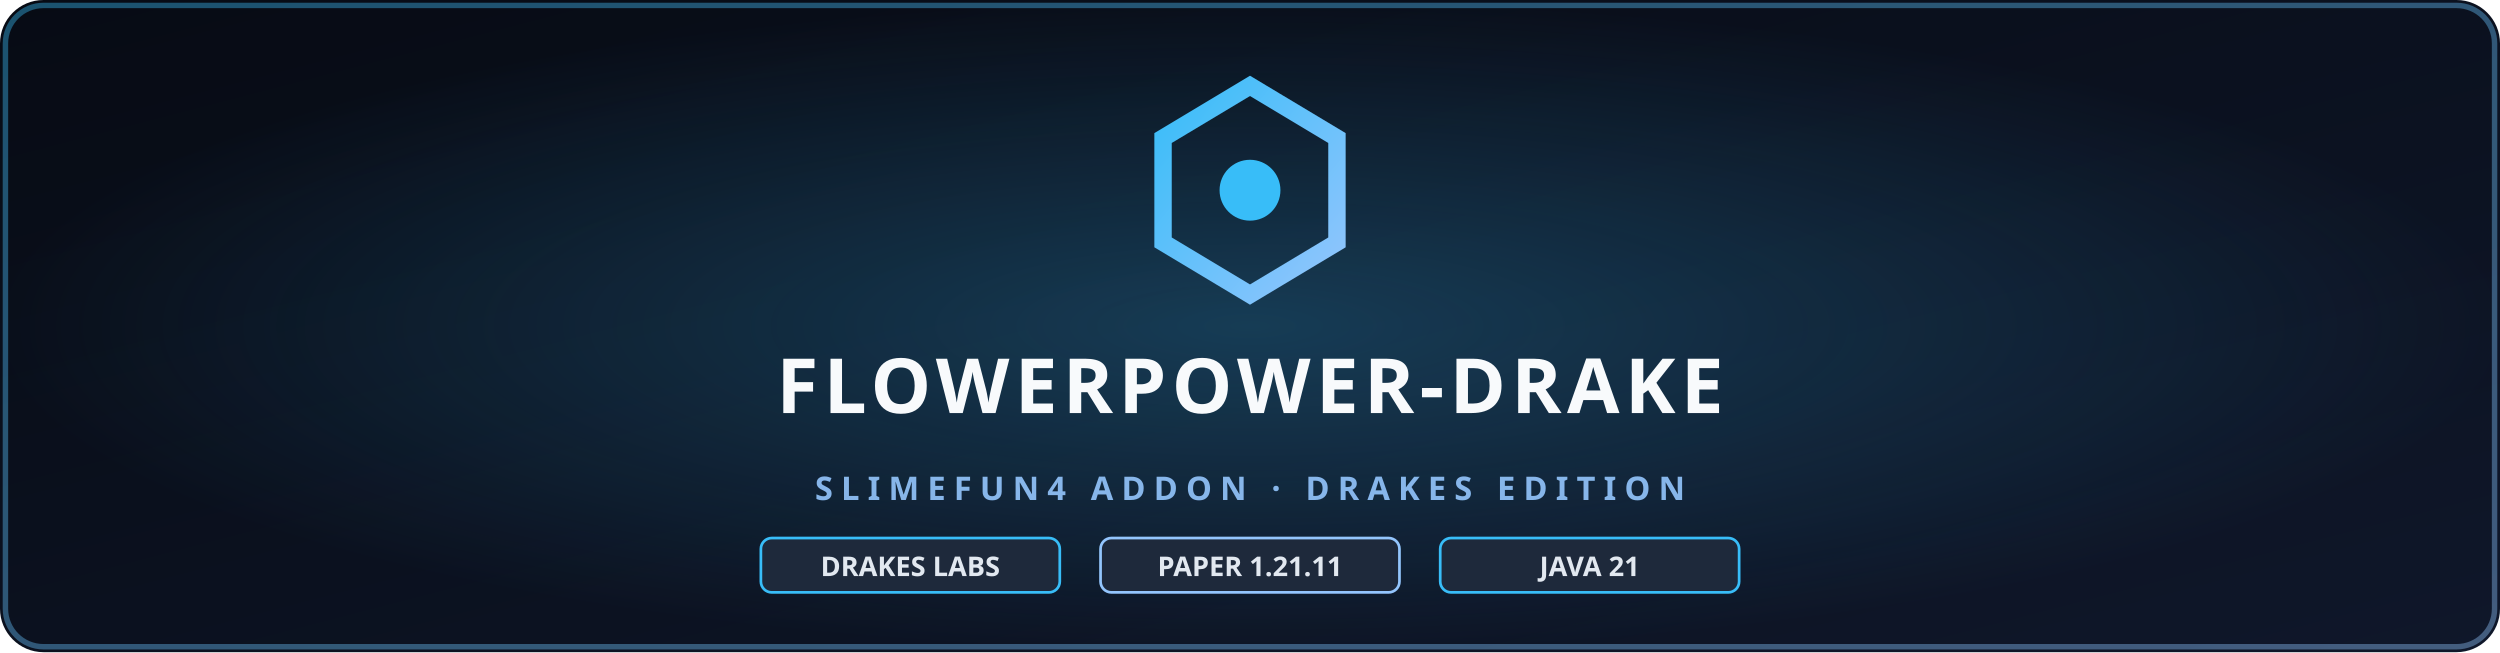
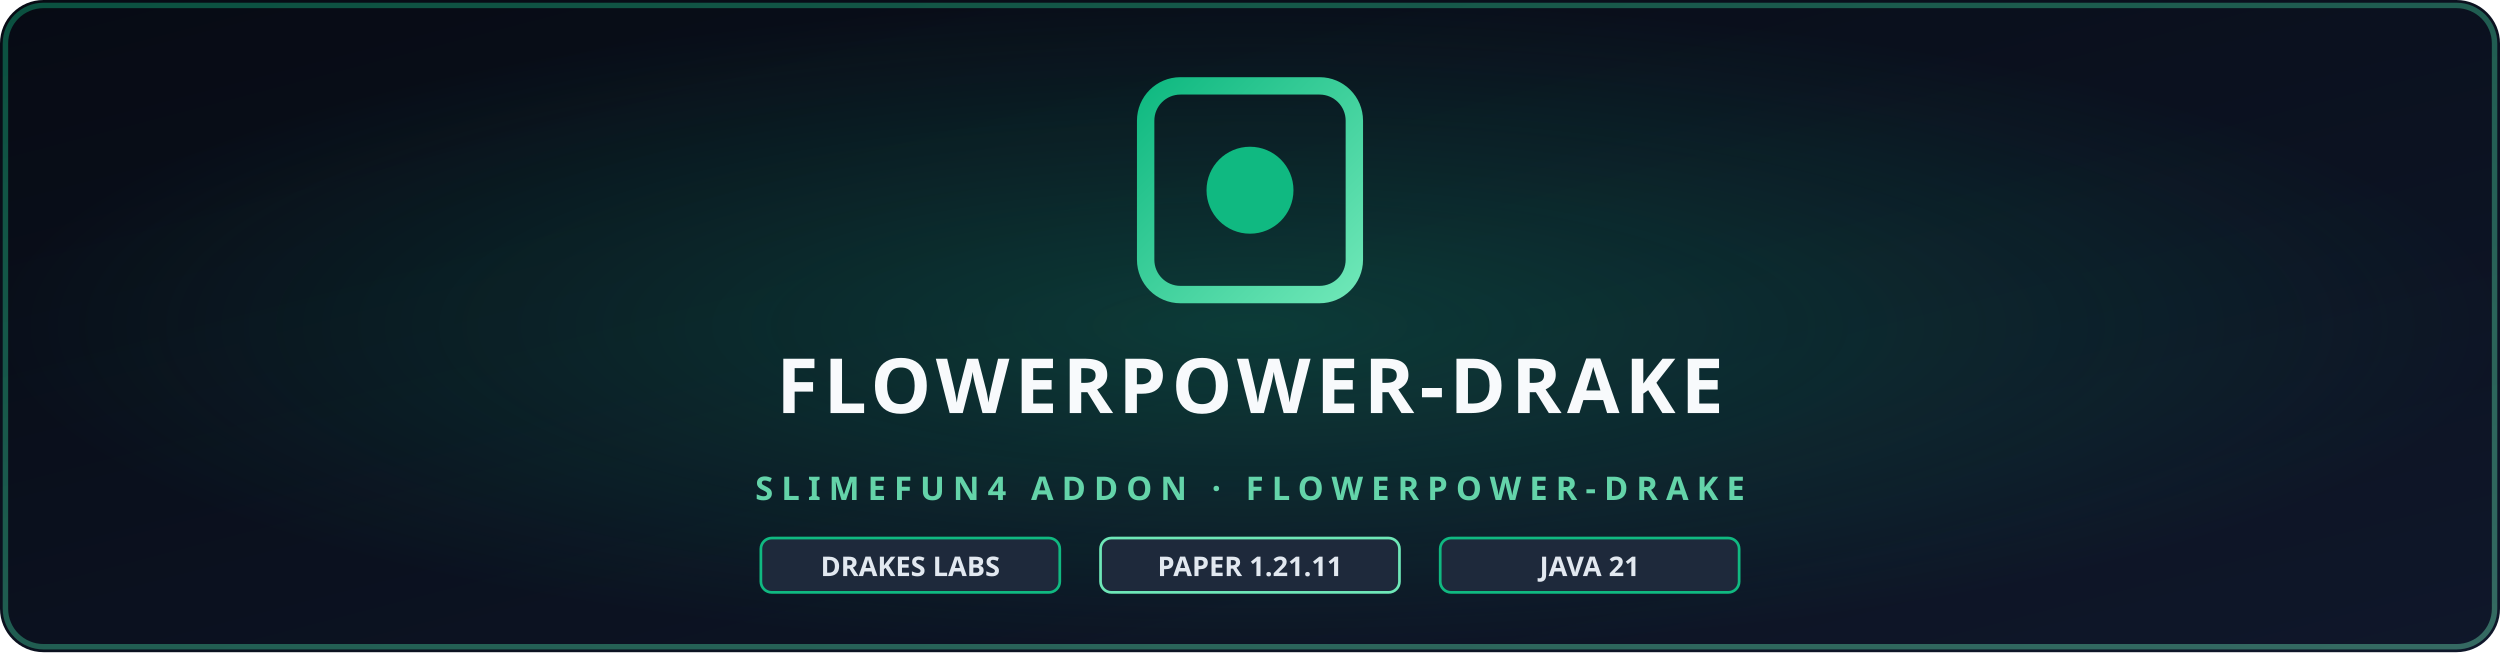
<svg xmlns="http://www.w3.org/2000/svg" viewBox="0 0 920 240" width="920" height="240" role="img" aria-label="FlowerPower-drake Banner">
  <defs>
    <linearGradient id="bFondo" x1="0" y1="0" x2="1" y2="1">
      <stop offset="0%" stop-color="#070B14" />
      <stop offset="100%" stop-color="#0F172A" />
    </linearGradient>
    <linearGradient id="acG" x1="0" y1="0" x2="1" y2="1">
-       <stop offset="0%" stop-color="#38BDF8" />
-       <stop offset="100%" stop-color="#93C5FD" />
+       <stop offset="0%" stop-color="#10B981" />
+       <stop offset="100%" stop-color="#6EE7B7" />
    </linearGradient>
    <radialGradient id="bHalo" cx="50%" cy="50%" r="50%">
-       <stop offset="0%" stop-color="#38BDF8" stop-opacity="0.25" />
-       <stop offset="100%" stop-color="#38BDF8" stop-opacity="0" />
+       <stop offset="0%" stop-color="#10B981" stop-opacity="0.25" />
+       <stop offset="100%" stop-color="#10B981" stop-opacity="0" />
    </radialGradient>
  </defs>
  <rect width="920" height="240" rx="16" fill="url(#bFondo)" />
  <rect width="920" height="240" rx="16" fill="url(#bHalo)" />
  <rect x="2" y="2" width="916" height="236" rx="14" fill="none" stroke="url(#acG)" stroke-width="2" opacity="0.4" />
  <g transform="translate(460,70) scale(1.6)">
-     <polygon points="0,-24 20,-12 20,12 0,24 -20,12 -20,-12" fill="none" stroke="url(#acG)" stroke-width="4" />
-     <circle cx="0" cy="0" r="7" fill="#38BDF8" />
+     <rect x="-24" y="-24" width="48" height="48" rx="8" fill="none" stroke="url(#acG)" stroke-width="4" />
+     <circle cx="0" cy="0" r="10" fill="#10B981" />
  </g>
  <text x="460" y="152" text-anchor="middle" font-family="'Segoe UI', system-ui, -apple-system, sans-serif" font-weight="900" font-size="28" fill="#F8FAFC" letter-spacing="2">
    FLOWERPOWER-DRAKE
  </text>
-   <text x="460" y="184" text-anchor="middle" font-family="'Segoe UI', system-ui, -apple-system, sans-serif" font-weight="700" font-size="12" fill="#93C5FD" letter-spacing="3" opacity="0.9">
-     SLIMEFUN4 ADDON · DRAKES EDITION
+   <text x="460" y="184" text-anchor="middle" font-family="'Segoe UI', system-ui, -apple-system, sans-serif" font-weight="700" font-size="12" fill="#6EE7B7" letter-spacing="3" opacity="0.9">
+     SLIMEFUN4 ADDON · FLOWERPOWER-DRAKE
  </text>
  <g transform="translate(460, 210)">
-     <rect x="-180" y="-12" width="110" height="20" rx="4" fill="#1E293B" stroke="#38BDF8" stroke-width="1" />
+     <rect x="-180" y="-12" width="110" height="20" rx="4" fill="#1E293B" stroke="#10B981" stroke-width="1" />
    <text x="-125" y="2" text-anchor="middle" font-family="sans-serif" font-size="10" font-weight="700" fill="#E2E8F0">DRAKES LABS</text>
-     <rect x="-55" y="-12" width="110" height="20" rx="4" fill="#1E293B" stroke="#93C5FD" stroke-width="1" />
+     <rect x="-55" y="-12" width="110" height="20" rx="4" fill="#1E293B" stroke="#6EE7B7" stroke-width="1" />
    <text x="0" y="2" text-anchor="middle" font-family="sans-serif" font-size="10" font-weight="700" fill="#E2E8F0">PAPER 1.21.11</text>
-     <rect x="70" y="-12" width="110" height="20" rx="4" fill="#1E293B" stroke="#38BDF8" stroke-width="1" />
+     <rect x="70" y="-12" width="110" height="20" rx="4" fill="#1E293B" stroke="#10B981" stroke-width="1" />
    <text x="125" y="2" text-anchor="middle" font-family="sans-serif" font-size="10" font-weight="700" fill="#E2E8F0">JAVA 21</text>
  </g>
</svg>
